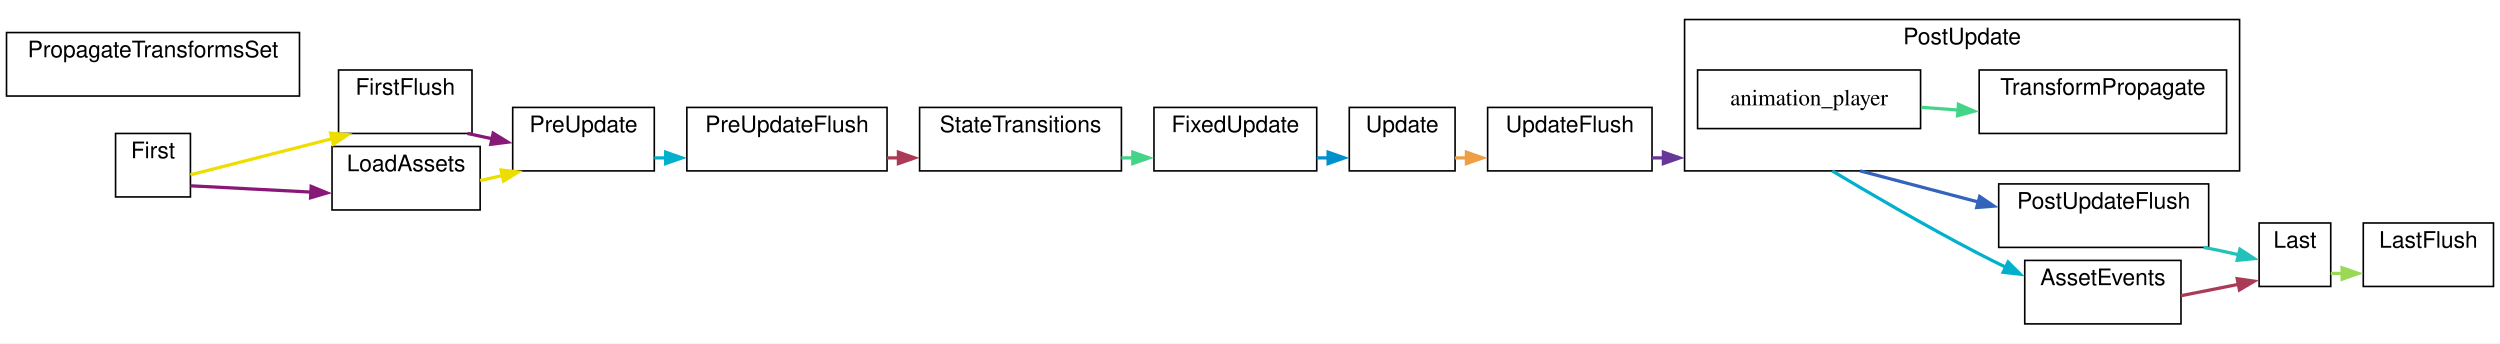
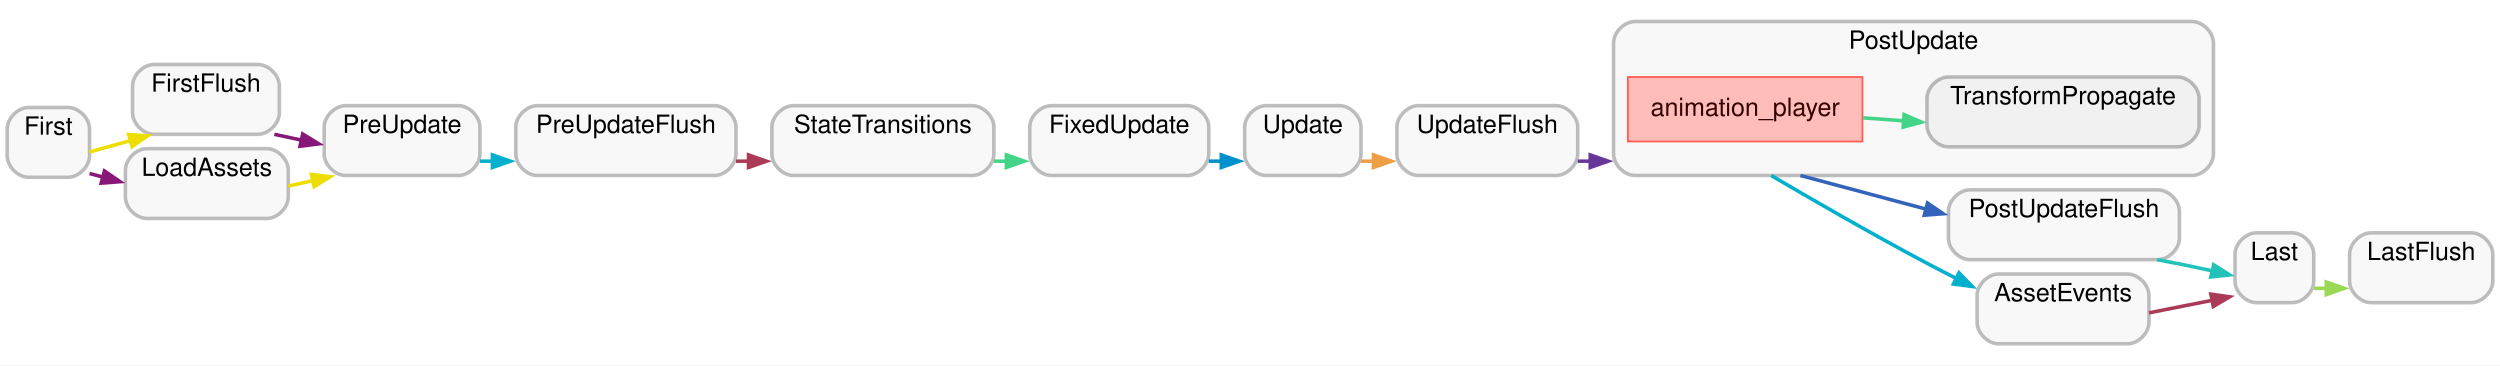
- <svg xmlns="http://www.w3.org/2000/svg" xmlns:xlink="http://www.w3.org/1999/xlink" width="1536pt" height="211pt" viewBox="0.00 0.00 1536.00 211.00">
-   <g id="graph0" class="graph" transform="scale(1 1) rotate(0) translate(4 207)">
-     <polygon fill="white" stroke="none" points="-4,4 -4,-207 1532,-207 1532,4 -4,4" />
+ <svg xmlns="http://www.w3.org/2000/svg" xmlns:xlink="http://www.w3.org/1999/xlink" width="1396pt" height="204pt" viewBox="0.00 0.00 1396.00 204.00">
+   <g id="graph0" class="graph" transform="scale(1 1) rotate(0) translate(4 200)">
+     <polygon fill="white" stroke="none" points="-4,4 -4,-200 1392,-200 1392,4 -4,4" />
    <g id="clust1" class="cluster">
      <g id="a_clust1">
        <a xlink:title="Update">
-           <polygon fill="white" stroke="black" points="825,-102 825,-141 890,-141 890,-102 825,-102" />
-           <text text-anchor="middle" x="857.5" y="-125.8" font-family="Helvetica,sans-Serif" font-size="14.00">Update</text>
+           <path fill="#000000" fill-opacity="0.031" stroke="#000000" stroke-width="2" stroke-opacity="0.251" d="M703,-102C703,-102 744,-102 744,-102 750,-102 756,-108 756,-114 756,-114 756,-129 756,-129 756,-135 750,-141 744,-141 744,-141 703,-141 703,-141 697,-141 691,-135 691,-129 691,-129 691,-114 691,-114 691,-108 697,-102 703,-102" />
+           <text text-anchor="middle" x="723.5" y="-125.8" font-family="Helvetica,sans-Serif" font-size="14.00">Update</text>
        </a>
      </g>
    </g>
    <g id="clust2" class="cluster">
      <g id="a_clust2">
        <a xlink:title="FirstFlush">
-           <polygon fill="white" stroke="black" points="204,-125 204,-164 286,-164 286,-125 204,-125" />
-           <text text-anchor="middle" x="245" y="-148.8" font-family="Helvetica,sans-Serif" font-size="14.00">FirstFlush</text>
+           <path fill="#000000" fill-opacity="0.031" stroke="#000000" stroke-width="2" stroke-opacity="0.251" d="M82,-125C82,-125 140,-125 140,-125 146,-125 152,-131 152,-137 152,-137 152,-152 152,-152 152,-158 146,-164 140,-164 140,-164 82,-164 82,-164 76,-164 70,-158 70,-152 70,-152 70,-137 70,-137 70,-131 76,-125 82,-125" />
+           <text text-anchor="middle" x="111" y="-148.8" font-family="Helvetica,sans-Serif" font-size="14.00">FirstFlush</text>
        </a>
      </g>
    </g>
    <g id="clust3" class="cluster">
      <g id="a_clust3">
        <a xlink:title="PreUpdateFlush">
-           <polygon fill="white" stroke="black" points="418,-102 418,-141 541,-141 541,-102 418,-102" />
-           <text text-anchor="middle" x="479.5" y="-125.8" font-family="Helvetica,sans-Serif" font-size="14.00">PreUpdateFlush</text>
+           <path fill="#000000" fill-opacity="0.031" stroke="#000000" stroke-width="2" stroke-opacity="0.251" d="M296,-102C296,-102 395,-102 395,-102 401,-102 407,-108 407,-114 407,-114 407,-129 407,-129 407,-135 401,-141 395,-141 395,-141 296,-141 296,-141 290,-141 284,-135 284,-129 284,-129 284,-114 284,-114 284,-108 290,-102 296,-102" />
+           <text text-anchor="middle" x="345.5" y="-125.8" font-family="Helvetica,sans-Serif" font-size="14.00">PreUpdateFlush</text>
        </a>
      </g>
    </g>
    <g id="clust4" class="cluster">
      <g id="a_clust4">
        <a xlink:title="UpdateFlush">
-           <polygon fill="white" stroke="black" points="910,-102 910,-141 1011,-141 1011,-102 910,-102" />
-           <text text-anchor="middle" x="960.5" y="-125.8" font-family="Helvetica,sans-Serif" font-size="14.00">UpdateFlush</text>
+           <path fill="#000000" fill-opacity="0.031" stroke="#000000" stroke-width="2" stroke-opacity="0.251" d="M788,-102C788,-102 865,-102 865,-102 871,-102 877,-108 877,-114 877,-114 877,-129 877,-129 877,-135 871,-141 865,-141 865,-141 788,-141 788,-141 782,-141 776,-135 776,-129 776,-129 776,-114 776,-114 776,-108 782,-102 788,-102" />
+           <text text-anchor="middle" x="826.5" y="-125.8" font-family="Helvetica,sans-Serif" font-size="14.00">UpdateFlush</text>
        </a>
      </g>
    </g>
    <g id="clust5" class="cluster">
      <g id="a_clust5">
        <a xlink:title="PostUpdateFlush">
-           <polygon fill="white" stroke="black" points="1224,-55 1224,-94 1353,-94 1353,-55 1224,-55" />
-           <text text-anchor="middle" x="1288.5" y="-78.8" font-family="Helvetica,sans-Serif" font-size="14.00">PostUpdateFlush</text>
+           <path fill="#000000" fill-opacity="0.031" stroke="#000000" stroke-width="2" stroke-opacity="0.251" d="M1096,-55C1096,-55 1201,-55 1201,-55 1207,-55 1213,-61 1213,-67 1213,-67 1213,-82 1213,-82 1213,-88 1207,-94 1201,-94 1201,-94 1096,-94 1096,-94 1090,-94 1084,-88 1084,-82 1084,-82 1084,-67 1084,-67 1084,-61 1090,-55 1096,-55" />
+           <text text-anchor="middle" x="1148.5" y="-78.8" font-family="Helvetica,sans-Serif" font-size="14.00">PostUpdateFlush</text>
        </a>
      </g>
    </g>
    <g id="clust6" class="cluster">
      <g id="a_clust6">
        <a xlink:title="LastFlush">
-           <polygon fill="white" stroke="black" points="1448,-31 1448,-70 1528,-70 1528,-31 1448,-31" />
-           <text text-anchor="middle" x="1488" y="-54.8" font-family="Helvetica,sans-Serif" font-size="14.00">LastFlush</text>
+           <path fill="#000000" fill-opacity="0.031" stroke="#000000" stroke-width="2" stroke-opacity="0.251" d="M1320,-31C1320,-31 1376,-31 1376,-31 1382,-31 1388,-37 1388,-43 1388,-43 1388,-58 1388,-58 1388,-64 1382,-70 1376,-70 1376,-70 1320,-70 1320,-70 1314,-70 1308,-64 1308,-58 1308,-58 1308,-43 1308,-43 1308,-37 1314,-31 1320,-31" />
+           <text text-anchor="middle" x="1348" y="-54.8" font-family="Helvetica,sans-Serif" font-size="14.00">LastFlush</text>
        </a>
      </g>
    </g>
    <g id="clust7" class="cluster">
      <g id="a_clust7">
        <a xlink:title="First">
-           <polygon fill="white" stroke="black" points="67,-86 67,-125 113,-125 113,-86 67,-86" />
-           <text text-anchor="middle" x="90" y="-109.8" font-family="Helvetica,sans-Serif" font-size="14.00">First</text>
+           <path fill="#000000" fill-opacity="0.031" stroke="#000000" stroke-width="2" stroke-opacity="0.251" d="M12,-101C12,-101 34,-101 34,-101 40,-101 46,-107 46,-113 46,-113 46,-128 46,-128 46,-134 40,-140 34,-140 34,-140 12,-140 12,-140 6,-140 0,-134 0,-128 0,-128 0,-113 0,-113 0,-107 6,-101 12,-101" />
+           <text text-anchor="middle" x="23" y="-124.8" font-family="Helvetica,sans-Serif" font-size="14.00">First</text>
        </a>
      </g>
    </g>
    <g id="clust8" class="cluster">
      <g id="a_clust8">
        <a xlink:title="PreUpdate">
-           <polygon fill="white" stroke="black" points="311,-102 311,-141 398,-141 398,-102 311,-102" />
-           <text text-anchor="middle" x="354.5" y="-125.8" font-family="Helvetica,sans-Serif" font-size="14.00">PreUpdate</text>
+           <path fill="#000000" fill-opacity="0.031" stroke="#000000" stroke-width="2" stroke-opacity="0.251" d="M189,-102C189,-102 252,-102 252,-102 258,-102 264,-108 264,-114 264,-114 264,-129 264,-129 264,-135 258,-141 252,-141 252,-141 189,-141 189,-141 183,-141 177,-135 177,-129 177,-129 177,-114 177,-114 177,-108 183,-102 189,-102" />
+           <text text-anchor="middle" x="220.5" y="-125.8" font-family="Helvetica,sans-Serif" font-size="14.00">PreUpdate</text>
        </a>
      </g>
    </g>
    <g id="clust9" class="cluster">
      <g id="a_clust9">
        <a xlink:title="StateTransitions">
-           <polygon fill="white" stroke="black" points="561,-102 561,-141 685,-141 685,-102 561,-102" />
-           <text text-anchor="middle" x="623" y="-125.8" font-family="Helvetica,sans-Serif" font-size="14.00">StateTransitions</text>
+           <path fill="#000000" fill-opacity="0.031" stroke="#000000" stroke-width="2" stroke-opacity="0.251" d="M439,-102C439,-102 539,-102 539,-102 545,-102 551,-108 551,-114 551,-114 551,-129 551,-129 551,-135 545,-141 539,-141 539,-141 439,-141 439,-141 433,-141 427,-135 427,-129 427,-129 427,-114 427,-114 427,-108 433,-102 439,-102" />
+           <text text-anchor="middle" x="489" y="-125.8" font-family="Helvetica,sans-Serif" font-size="14.00">StateTransitions</text>
        </a>
      </g>
    </g>
    <g id="clust10" class="cluster">
      <g id="a_clust10">
        <a xlink:title="FixedUpdate">
-           <polygon fill="white" stroke="black" points="705,-102 705,-141 805,-141 805,-102 705,-102" />
-           <text text-anchor="middle" x="755" y="-125.8" font-family="Helvetica,sans-Serif" font-size="14.00">FixedUpdate</text>
+           <path fill="#000000" fill-opacity="0.031" stroke="#000000" stroke-width="2" stroke-opacity="0.251" d="M583,-102C583,-102 659,-102 659,-102 665,-102 671,-108 671,-114 671,-114 671,-129 671,-129 671,-135 665,-141 659,-141 659,-141 583,-141 583,-141 577,-141 571,-135 571,-129 571,-129 571,-114 571,-114 571,-108 577,-102 583,-102" />
+           <text text-anchor="middle" x="621" y="-125.8" font-family="Helvetica,sans-Serif" font-size="14.00">FixedUpdate</text>
        </a>
      </g>
    </g>
    <g id="clust11" class="cluster">
      <g id="a_clust11">
        <a xlink:title="PostUpdate">
-           <polygon fill="white" stroke="black" points="1031,-102 1031,-195 1372,-195 1372,-102 1031,-102" />
-           <text text-anchor="middle" x="1201.5" y="-179.8" font-family="Helvetica,sans-Serif" font-size="14.00">PostUpdate</text>
+           <path fill="#000000" fill-opacity="0.031" stroke="#000000" stroke-width="2" stroke-opacity="0.251" d="M909,-102C909,-102 1220,-102 1220,-102 1226,-102 1232,-108 1232,-114 1232,-114 1232,-176 1232,-176 1232,-182 1226,-188 1220,-188 1220,-188 909,-188 909,-188 903,-188 897,-182 897,-176 897,-176 897,-114 897,-114 897,-108 903,-102 909,-102" />
+           <text text-anchor="middle" x="1064.5" y="-172.8" font-family="Helvetica,sans-Serif" font-size="14.00">PostUpdate</text>
        </a>
      </g>
    </g>
    <g id="clust12" class="cluster">
      <g id="a_clust12">
        <a xlink:title="TransformPropagate">
-           <polygon fill="white" stroke="black" points="1212,-125 1212,-164 1364,-164 1364,-125 1212,-125" />
-           <text text-anchor="middle" x="1288" y="-148.8" font-family="Helvetica,sans-Serif" font-size="14.00">TransformPropagate</text>
+           <path fill="#000000" fill-opacity="0.031" stroke="#000000" stroke-width="2" stroke-opacity="0.251" d="M1084,-118C1084,-118 1212,-118 1212,-118 1218,-118 1224,-124 1224,-130 1224,-130 1224,-145 1224,-145 1224,-151 1218,-157 1212,-157 1212,-157 1084,-157 1084,-157 1078,-157 1072,-151 1072,-145 1072,-145 1072,-130 1072,-130 1072,-124 1078,-118 1084,-118" />
+           <text text-anchor="middle" x="1148" y="-141.8" font-family="Helvetica,sans-Serif" font-size="14.00">TransformPropagate</text>
        </a>
      </g>
    </g>
    <g id="clust13" class="cluster">
      <g id="a_clust13">
        <a xlink:title="Last">
-           <polygon fill="white" stroke="black" points="1384,-31 1384,-70 1428,-70 1428,-31 1384,-31" />
-           <text text-anchor="middle" x="1406" y="-54.8" font-family="Helvetica,sans-Serif" font-size="14.00">Last</text>
+           <path fill="#000000" fill-opacity="0.031" stroke="#000000" stroke-width="2" stroke-opacity="0.251" d="M1256,-31C1256,-31 1276,-31 1276,-31 1282,-31 1288,-37 1288,-43 1288,-43 1288,-58 1288,-58 1288,-64 1282,-70 1276,-70 1276,-70 1256,-70 1256,-70 1250,-70 1244,-64 1244,-58 1244,-58 1244,-43 1244,-43 1244,-37 1250,-31 1256,-31" />
+           <text text-anchor="middle" x="1266" y="-54.8" font-family="Helvetica,sans-Serif" font-size="14.00">Last</text>
        </a>
      </g>
    </g>
    <g id="clust14" class="cluster">
      <g id="a_clust14">
-         <a xlink:title="PropagateTransformsSet">
-           <polygon fill="white" stroke="black" points="0,-148 0,-187 180,-187 180,-148 0,-148" />
-           <text text-anchor="middle" x="90" y="-171.8" font-family="Helvetica,sans-Serif" font-size="14.00">PropagateTransformsSet</text>
+         <a xlink:title="LoadAssets">
+           <path fill="#000000" fill-opacity="0.031" stroke="#000000" stroke-width="2" stroke-opacity="0.251" d="M78,-78C78,-78 145,-78 145,-78 151,-78 157,-84 157,-90 157,-90 157,-105 157,-105 157,-111 151,-117 145,-117 145,-117 78,-117 78,-117 72,-117 66,-111 66,-105 66,-105 66,-90 66,-90 66,-84 72,-78 78,-78" />
+           <text text-anchor="middle" x="111.5" y="-101.8" font-family="Helvetica,sans-Serif" font-size="14.00">LoadAssets</text>
        </a>
      </g>
    </g>
    <g id="clust15" class="cluster">
      <g id="a_clust15">
-         <a xlink:title="LoadAssets">
-           <polygon fill="white" stroke="black" points="200,-78 200,-117 291,-117 291,-78 200,-78" />
-           <text text-anchor="middle" x="245.5" y="-101.8" font-family="Helvetica,sans-Serif" font-size="14.00">LoadAssets</text>
-         </a>
-       </g>
-     </g>
-     <g id="clust16" class="cluster">
-       <g id="a_clust16">
        <a xlink:title="AssetEvents">
-           <polygon fill="white" stroke="black" points="1240,-8 1240,-47 1336,-47 1336,-8 1240,-8" />
-           <text text-anchor="middle" x="1288" y="-31.8" font-family="Helvetica,sans-Serif" font-size="14.00">AssetEvents</text>
+           <path fill="#000000" fill-opacity="0.031" stroke="#000000" stroke-width="2" stroke-opacity="0.251" d="M1112,-8C1112,-8 1184,-8 1184,-8 1190,-8 1196,-14 1196,-20 1196,-20 1196,-35 1196,-35 1196,-41 1190,-47 1184,-47 1184,-47 1112,-47 1112,-47 1106,-47 1100,-41 1100,-35 1100,-35 1100,-20 1100,-20 1100,-14 1106,-8 1112,-8" />
+           <text text-anchor="middle" x="1148" y="-31.8" font-family="Helvetica,sans-Serif" font-size="14.00">AssetEvents</text>
        </a>
      </g>
    </g>
    <g id="edge7" class="edge">
      <g id="a_edge7">
        <a xlink:title="Update → UpdateFlush">
-           <path fill="none" stroke="#ee9e44" stroke-width="2" d="M890,-110C892.35,-110 894.77,-110 897.22,-110" />
-           <polygon fill="#ee9e44" stroke="#ee9e44" stroke-width="2" points="896.97,-113.5 906.97,-110 896.97,-106.5 896.97,-113.5" />
+           <path fill="none" stroke="#ee9e44" stroke-width="2" d="M756,-110C758.35,-110 760.77,-110 763.22,-110" />
+           <polygon fill="#ee9e44" stroke="#ee9e44" stroke-width="2" points="762.97,-113.5 772.97,-110 762.97,-106.5 762.97,-113.5" />
        </a>
      </g>
    </g>
    <g id="edge2" class="edge">
      <g id="a_edge2">
        <a xlink:title="FirstFlush → PreUpdate">
-           <path fill="none" stroke="#881877" stroke-width="2" d="M283.2,-125C288.17,-123.94 293.34,-122.82 298.52,-121.71" />
-           <polygon fill="#881877" stroke="#881877" stroke-width="2" points="299,-125.19 308.04,-119.66 297.53,-118.34 299,-125.19" />
+           <path fill="none" stroke="#881877" stroke-width="2" d="M149.2,-125C154.17,-123.94 159.34,-122.82 164.52,-121.71" />
+           <polygon fill="#881877" stroke="#881877" stroke-width="2" points="165,-125.19 174.04,-119.66 163.53,-118.34 165,-125.19" />
        </a>
      </g>
    </g>
    <g id="edge4" class="edge">
      <g id="a_edge4">
        <a xlink:title="PreUpdateFlush → StateTransitions">
-           <path fill="none" stroke="#aa3a55" stroke-width="2" d="M541,-110C543.39,-110 545.8,-110 548.21,-110" />
-           <polygon fill="#aa3a55" stroke="#aa3a55" stroke-width="2" points="547.98,-113.5 557.98,-110 547.98,-106.5 547.98,-113.5" />
+           <path fill="none" stroke="#aa3a55" stroke-width="2" d="M407,-110C409.39,-110 411.8,-110 414.21,-110" />
+           <polygon fill="#aa3a55" stroke="#aa3a55" stroke-width="2" points="413.98,-113.5 423.98,-110 413.98,-106.5 413.98,-113.5" />
        </a>
      </g>
    </g>
    <g id="edge8" class="edge">
      <g id="a_edge8">
        <a xlink:title="UpdateFlush → PostUpdate">
-           <path fill="none" stroke="#663699" stroke-width="2" d="M1011,-110C1013.38,-110 1015.8,-110 1018.24,-110" />
-           <polygon fill="#663699" stroke="#663699" stroke-width="2" points="1017.98,-113.5 1027.98,-110 1017.98,-106.5 1017.98,-113.5" />
+           <path fill="none" stroke="#663699" stroke-width="2" d="M877,-110C879.4,-110 881.84,-110 884.3,-110" />
+           <polygon fill="#663699" stroke="#663699" stroke-width="2" points="883.98,-113.5 893.98,-110 883.98,-106.5 883.98,-113.5" />
        </a>
      </g>
    </g>
    <g id="edge10" class="edge">
      <g id="a_edge10">
        <a xlink:title="PostUpdateFlush → Last">
-           <path fill="none" stroke="#22c2bb" stroke-width="2" d="M1349.86,-55C1356.79,-53.7 1364.03,-52.21 1371.41,-50.49" />
-           <polygon fill="#22c2bb" stroke="#22c2bb" stroke-width="2" points="1372.21,-53.9 1381.07,-48.09 1370.52,-47.1 1372.21,-53.9" />
+           <path fill="none" stroke="#22c2bb" stroke-width="2" d="M1200.55,-55C1210.17,-53.23 1220.59,-51.15 1231.35,-48.75" />
+           <polygon fill="#22c2bb" stroke="#22c2bb" stroke-width="2" points="1232.11,-52.16 1241.05,-46.49 1230.52,-45.35 1232.11,-52.16" />
        </a>
      </g>
    </g>
    <g id="edge1" class="edge">
      <g id="a_edge1">
        <a xlink:title="First → FirstFlush">
-           <path fill="none" stroke="#eede00" stroke-width="2" d="M113,-99.61C135.67,-105.39 171.64,-114.55 200.15,-121.82" />
-           <polygon fill="#eede00" stroke="#eede00" stroke-width="2" points="199.13,-125.17 209.69,-124.25 200.86,-118.39 199.13,-125.17" />
+           <path fill="none" stroke="#eede00" stroke-width="2" d="M46,-115.14C53.02,-117.1 61.02,-119.33 68.95,-121.54" />
+           <polygon fill="#eede00" stroke="#eede00" stroke-width="2" points="67.85,-124.87 78.43,-124.19 69.74,-118.13 67.85,-124.87" />
        </a>
      </g>
    </g>
    <g id="edge13" class="edge">
      <g id="a_edge13">
        <a xlink:title="First → LoadAssets">
-           <path fill="none" stroke="#881877" stroke-width="2" d="M113,-92.85C132.35,-91.84 161.38,-90.32 187.19,-88.97" />
-           <polygon fill="#881877" stroke="#881877" stroke-width="2" points="187.18,-92.48 196.98,-88.46 186.81,-85.49 187.18,-92.48" />
+           <path fill="none" stroke="#881877" stroke-width="2" d="M46,-103.12C48.46,-102.46 51.05,-101.77 53.71,-101.05" />
+           <polygon fill="#881877" stroke="#881877" stroke-width="2" points="54.32,-104.51 63.08,-98.55 52.51,-97.75 54.32,-104.51" />
        </a>
      </g>
    </g>
    <g id="edge3" class="edge">
      <g id="a_edge3">
        <a xlink:title="PreUpdate → PreUpdateFlush">
-           <path fill="none" stroke="#00b0cc" stroke-width="2" d="M398,-110C400.39,-110 402.82,-110 405.28,-110" />
-           <polygon fill="#00b0cc" stroke="#00b0cc" stroke-width="2" points="404.98,-113.5 414.98,-110 404.98,-106.5 404.98,-113.5" />
+           <path fill="none" stroke="#00b0cc" stroke-width="2" d="M264,-110C266.39,-110 268.82,-110 271.28,-110" />
+           <polygon fill="#00b0cc" stroke="#00b0cc" stroke-width="2" points="270.98,-113.5 280.98,-110 270.98,-106.5 270.98,-113.5" />
        </a>
      </g>
    </g>
    <g id="edge5" class="edge">
      <g id="a_edge5">
        <a xlink:title="StateTransitions → FixedUpdate">
-           <path fill="none" stroke="#44d488" stroke-width="2" d="M685,-110C687.39,-110 689.79,-110 692.19,-110" />
-           <polygon fill="#44d488" stroke="#44d488" stroke-width="2" points="691.98,-113.5 701.98,-110 691.98,-106.5 691.98,-113.5" />
+           <path fill="none" stroke="#44d488" stroke-width="2" d="M551,-110C553.39,-110 555.79,-110 558.19,-110" />
+           <polygon fill="#44d488" stroke="#44d488" stroke-width="2" points="557.98,-113.5 567.98,-110 557.98,-106.5 557.98,-113.5" />
        </a>
      </g>
    </g>
    <g id="edge6" class="edge">
      <g id="a_edge6">
        <a xlink:title="FixedUpdate → Update">
-           <path fill="none" stroke="#0090cc" stroke-width="2" d="M805,-110C807.37,-110 809.75,-110 812.11,-110" />
-           <polygon fill="#0090cc" stroke="#0090cc" stroke-width="2" points="811.98,-113.5 821.98,-110 811.98,-106.5 811.98,-113.5" />
+           <path fill="none" stroke="#0090cc" stroke-width="2" d="M671,-110C673.37,-110 675.75,-110 678.11,-110" />
+           <polygon fill="#0090cc" stroke="#0090cc" stroke-width="2" points="677.98,-113.5 687.98,-110 677.98,-106.5 677.98,-113.5" />
        </a>
      </g>
    </g>
    <g id="edge9" class="edge">
      <g id="a_edge9">
        <a xlink:title="PostUpdate → PostUpdateFlush">
-           <path fill="none" stroke="#3363bb" stroke-width="2" d="M1138.87,-102C1158.85,-96.74 1185.94,-89.61 1211.48,-82.88" />
-           <polygon fill="#3363bb" stroke="#3363bb" stroke-width="2" points="1212.3,-86.29 1221.08,-80.36 1210.51,-79.52 1212.3,-86.29" />
+           <path fill="none" stroke="#3363bb" stroke-width="2" d="M1001.36,-102C1020.66,-96.83 1046.72,-89.86 1071.46,-83.23" />
+           <polygon fill="#3363bb" stroke="#3363bb" stroke-width="2" points="1072.33,-86.62 1081.08,-80.65 1070.52,-79.86 1072.33,-86.62" />
        </a>
      </g>
    </g>
    <g id="edge14" class="edge">
      <g id="a_edge14">
        <a xlink:title="PostUpdate → AssetEvents">
-           <path fill="none" stroke="#00b0cc" stroke-width="2" d="M1121.72,-102C1141.21,-90.31 1178.94,-68.1 1212,-51 1217.32,-48.25 1222.9,-45.46 1228.51,-42.73" />
-           <polygon fill="#00b0cc" stroke="#00b0cc" stroke-width="2" points="1229.77,-46.01 1237.27,-38.53 1226.74,-39.7 1229.77,-46.01" />
+           <path fill="none" stroke="#00b0cc" stroke-width="2" d="M985.02,-102C1004.19,-90.74 1040.45,-69.71 1072,-53 1077.34,-50.17 1082.92,-47.29 1088.53,-44.44" />
+           <polygon fill="#00b0cc" stroke="#00b0cc" stroke-width="2" points="1089.93,-47.65 1097.3,-40.03 1086.79,-41.39 1089.93,-47.65" />
        </a>
      </g>
    </g>
    <g id="node13" class="node">
      <g id="a_node13">
        <a xlink:title="bevy_animation::animation_player">
-           <polygon fill="white" stroke="black" points="1176,-164 1039,-164 1039,-128 1176,-128 1176,-164" />
-           <text text-anchor="middle" x="1107.5" y="-142.3" font-family="Times,serif" font-size="14.00">animation_player</text>
+           <polygon fill="#ffbdb9" stroke="#ff5c53" points="1036,-157 905,-157 905,-121 1036,-121 1036,-157" />
+           <text text-anchor="middle" x="970.5" y="-135.3" font-family="Helvetica,sans-Serif" font-size="14.00" fill="#320200">animation_player</text>
        </a>
      </g>
    </g>
    <g id="edge16" class="edge">
      <g id="a_edge16">
        <a xlink:title="animation_player → TransformPropagate">
-           <path fill="none" stroke="#44d488" stroke-width="2" d="M1176.49,-141.05C1183.93,-140.51 1191.58,-139.95 1199.21,-139.39" />
-           <polygon fill="#44d488" stroke="#44d488" stroke-width="2" points="1199.26,-142.9 1208.98,-138.68 1198.76,-135.92 1199.26,-142.9" />
+           <path fill="none" stroke="#44d488" stroke-width="2" d="M1036.35,-134.2C1043.79,-133.65 1051.46,-133.08 1059.13,-132.51" />
+           <polygon fill="#44d488" stroke="#44d488" stroke-width="2" points="1059.27,-136.01 1068.98,-131.78 1058.75,-129.03 1059.27,-136.01" />
        </a>
      </g>
    </g>
    <g id="edge11" class="edge">
      <g id="a_edge11">
        <a xlink:title="Last → LastFlush">
-           <path fill="none" stroke="#99d955" stroke-width="2" d="M1428,-39C1430.31,-39 1432.74,-39 1435.23,-39" />
-           <polygon fill="#99d955" stroke="#99d955" stroke-width="2" points="1434.98,-42.5 1444.98,-39 1434.98,-35.5 1434.98,-42.5" />
+           <path fill="none" stroke="#99d955" stroke-width="2" d="M1288,-39C1290.31,-39 1292.74,-39 1295.23,-39" />
+           <polygon fill="#99d955" stroke="#99d955" stroke-width="2" points="1294.98,-42.5 1304.98,-39 1294.98,-35.5 1294.98,-42.5" />
        </a>
      </g>
    </g>
    <g id="edge12" class="edge">
      <g id="a_edge12">
        <a xlink:title="LoadAssets → PreUpdate">
-           <path fill="none" stroke="#eede00" stroke-width="2" d="M291,-96.09C295.6,-97.12 300.28,-98.18 304.91,-99.21" />
-           <polygon fill="#eede00" stroke="#eede00" stroke-width="2" points="303.87,-102.57 314.39,-101.34 305.4,-95.74 303.87,-102.57" />
+           <path fill="none" stroke="#eede00" stroke-width="2" d="M157,-96.09C161.6,-97.12 166.28,-98.18 170.91,-99.21" />
+           <polygon fill="#eede00" stroke="#eede00" stroke-width="2" points="169.87,-102.57 180.39,-101.34 171.4,-95.74 169.87,-102.57" />
        </a>
      </g>
    </g>
    <g id="edge15" class="edge">
      <g id="a_edge15">
        <a xlink:title="AssetEvents → Last">
-           <path fill="none" stroke="#aa3a55" stroke-width="2" d="M1336,-25.32C1347.9,-27.68 1360.45,-30.17 1371.53,-32.36" />
-           <polygon fill="#aa3a55" stroke="#aa3a55" stroke-width="2" points="1370.54,-35.74 1381.03,-34.25 1371.91,-28.87 1370.54,-35.74" />
+           <path fill="none" stroke="#aa3a55" stroke-width="2" d="M1196,-25.32C1207.9,-27.68 1220.45,-30.17 1231.53,-32.36" />
+           <polygon fill="#aa3a55" stroke="#aa3a55" stroke-width="2" points="1230.54,-35.74 1241.03,-34.25 1231.91,-28.87 1230.54,-35.74" />
        </a>
      </g>
    </g>
  </g>
</svg>
